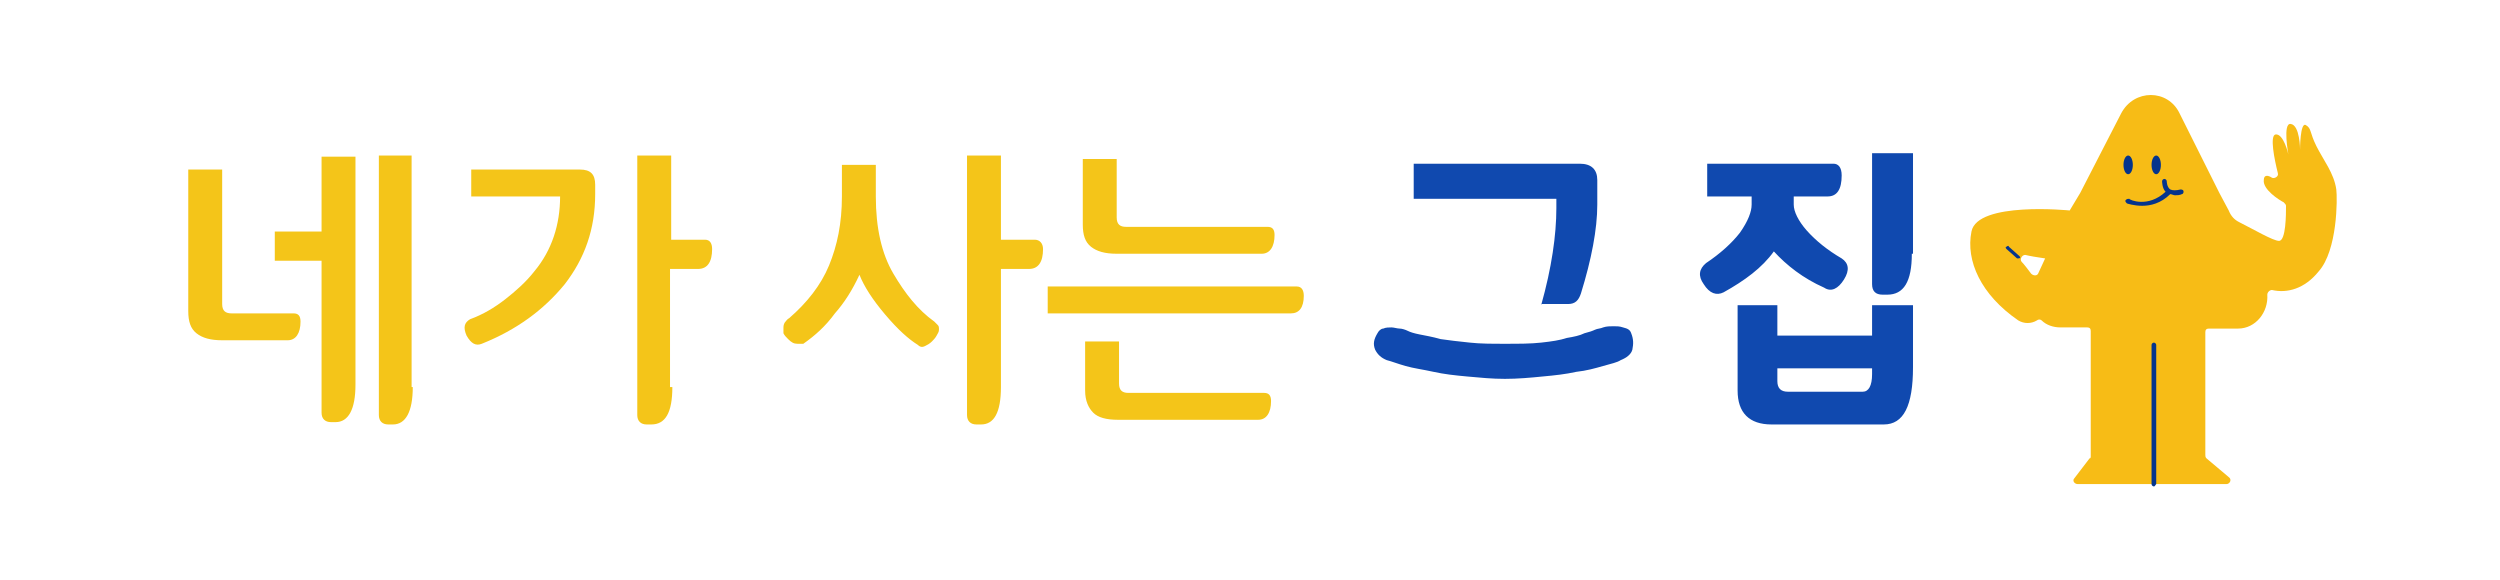
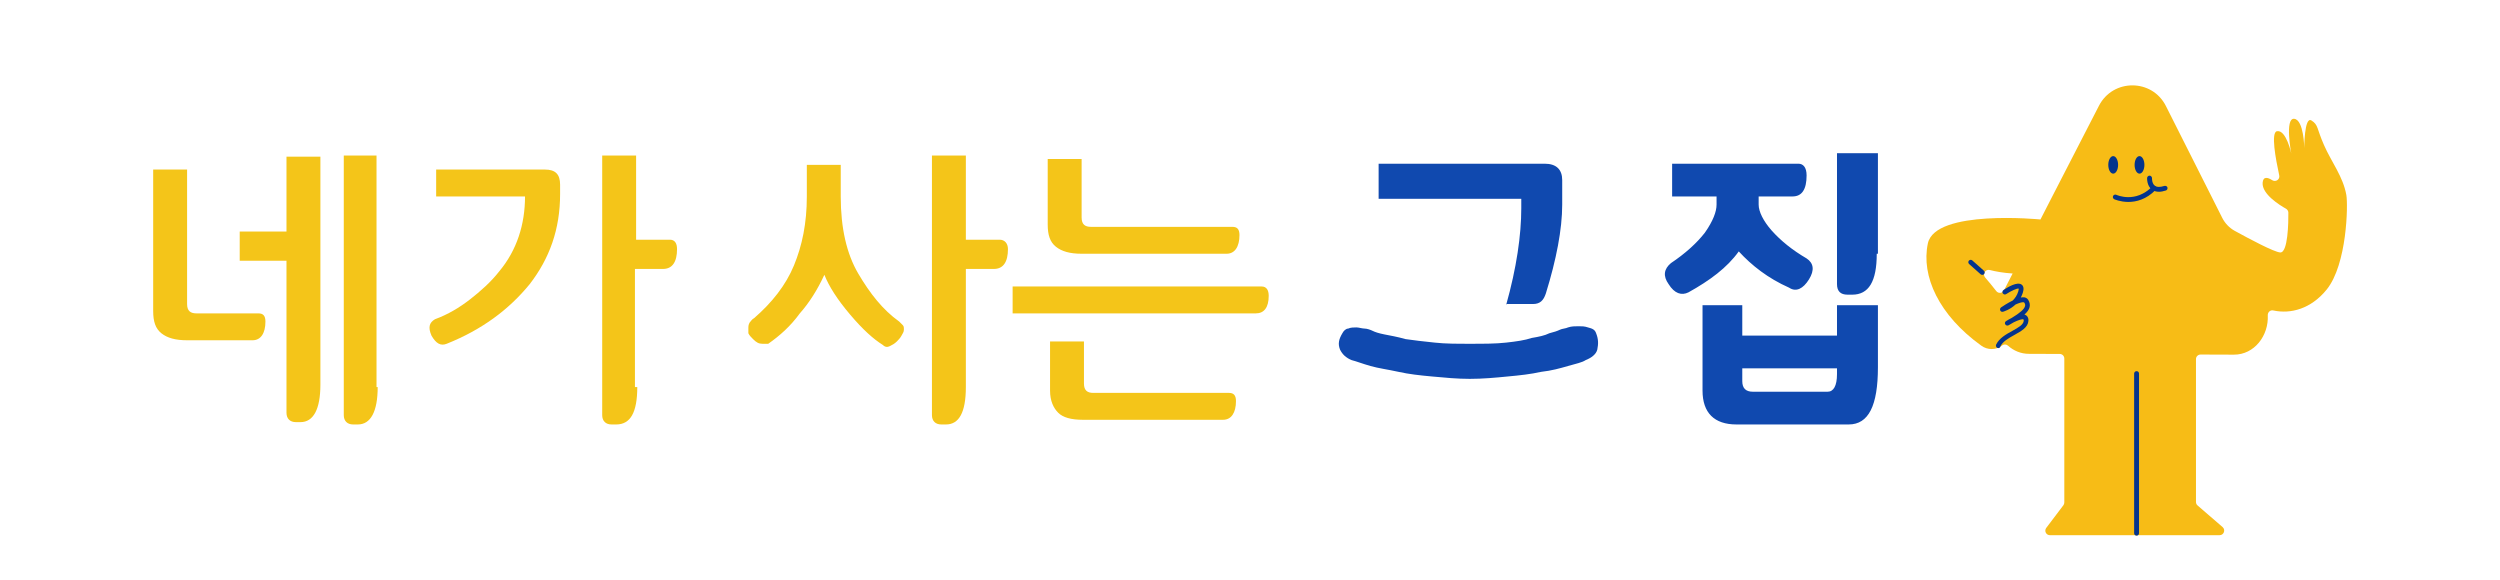
<svg xmlns="http://www.w3.org/2000/svg" version="1.1" id="Layer_1" x="0px" y="0px" viewBox="0 0 213.8 49.6" style="enable-background:new 0 0 213.8 49.6;" xml:space="preserve">
  <style type="text/css">
	.st0{enable-background:new    ;}
	.st1{fill:#F4C519;}
	.st2{fill:#1049AF;}
	.st3{fill:#F7BC16;}
	.st4{fill:#04348C;}
- 	.st5{fill:none;}
</style>
  <g class="st0">
-     <path class="st1" d="M16.1,14.5H19V26c0,0.6,0.3,0.8,0.8,0.8h5.3c0.4,0,0.6,0.2,0.6,0.7c0,1-0.4,1.6-1.1,1.6H19   c-1,0-1.7-0.2-2.2-0.6c-0.5-0.4-0.7-1-0.7-1.9V14.5z M23.5,19.8h4v-6.4h2.9v19.5c0,2.1-0.6,3.2-1.7,3.2h-0.4   c-0.5,0-0.8-0.3-0.8-0.8v-13h-4V19.8z M35.3,33.1c0,2.1-0.6,3.2-1.7,3.2h-0.4c-0.5,0-0.8-0.3-0.8-0.8V13.3h2.8V33.1z" />
-     <path class="st1" d="M50.9,16.6c0,3-0.9,5.5-2.6,7.7c-1.8,2.2-4.1,3.9-7.1,5.1c-0.5,0.2-0.9,0-1.3-0.7c-0.3-0.7-0.2-1.1,0.3-1.4   c1.1-0.4,2.1-1,3-1.7c0.9-0.7,1.8-1.5,2.5-2.4c1.5-1.8,2.2-4,2.2-6.4h-7.6v-2.3h9.3c0.9,0,1.3,0.4,1.3,1.3V16.6z M57.5,33.1   c0,2.2-0.6,3.2-1.8,3.2h-0.4c-0.5,0-0.8-0.3-0.8-0.8V13.3h2.9v7.2h2.9c0.4,0,0.6,0.3,0.6,0.8c0,1.1-0.4,1.7-1.2,1.7h-2.4V33.1z" />
+     <path class="st1" d="M13.1,14.5H16V26c0,0.6,0.3,0.8,0.8,0.8h5.3c0.4,0,0.6,0.2,0.6,0.7c0,1-0.4,1.6-1.1,1.6H16   c-1,0-1.7-0.2-2.2-0.6s-0.7-1-0.7-1.9C13.1,26.6,13.1,14.5,13.1,14.5z M20.5,19.8h4v-6.4h2.9v19.5c0,2.1-0.6,3.2-1.7,3.2h-0.4   c-0.5,0-0.8-0.3-0.8-0.8v-13h-4V19.8z M32.3,33.1c0,2.1-0.6,3.2-1.7,3.2h-0.4c-0.5,0-0.8-0.3-0.8-0.8V13.3h2.8v19.8H32.3z" />
+     <path class="st1" d="M47.9,16.6c0,3-0.9,5.5-2.6,7.7c-1.8,2.2-4.1,3.9-7.1,5.1c-0.5,0.2-0.9,0-1.3-0.7c-0.3-0.7-0.2-1.1,0.3-1.4   c1.1-0.4,2.1-1,3-1.7s1.8-1.5,2.5-2.4c1.5-1.8,2.2-4,2.2-6.4h-7.6v-2.3h9.3c0.9,0,1.3,0.4,1.3,1.3C47.9,15.8,47.9,16.6,47.9,16.6z    M54.5,33.1c0,2.2-0.6,3.2-1.8,3.2h-0.4c-0.5,0-0.8-0.3-0.8-0.8V13.3h2.9v7.2h2.9c0.4,0,0.6,0.3,0.6,0.8c0,1.1-0.4,1.7-1.2,1.7   h-2.4v10.1H54.5z" />
  </g>
  <g class="st0">
-     <path class="st1" d="M68.7,29.4c0,0-0.2,0-0.5,0c-0.3,0-0.5-0.1-0.8-0.4c-0.2-0.2-0.3-0.3-0.4-0.5C67,28.4,67,28.2,67,28.1   c0-0.2,0-0.3,0.1-0.5c0.1-0.1,0.2-0.3,0.4-0.4c1.5-1.3,2.7-2.8,3.4-4.5s1.1-3.6,1.1-5.9v-2.7h2.9v2.7c0,2.7,0.5,4.9,1.5,6.6   s2.1,3.1,3.5,4.1c0.1,0.1,0.2,0.2,0.3,0.3c0.1,0.1,0.1,0.2,0.1,0.4c0,0.2-0.1,0.3-0.2,0.5c-0.1,0.2-0.3,0.4-0.4,0.5   c-0.2,0.2-0.4,0.3-0.6,0.4c-0.2,0.1-0.4,0.1-0.6-0.1c-0.8-0.5-1.7-1.3-2.8-2.6c-1.1-1.3-1.8-2.4-2.2-3.4c-0.6,1.3-1.3,2.4-2.1,3.3   C70.6,27.9,69.7,28.7,68.7,29.4z M85.6,33.1c0,2.2-0.6,3.2-1.7,3.2h-0.4c-0.5,0-0.8-0.3-0.8-0.8V13.3h2.9v7.2h2.9   c0.4,0,0.7,0.3,0.7,0.8c0,1.1-0.4,1.7-1.2,1.7h-2.4V33.1z" />
-     <path class="st1" d="M89.6,24.5h21.3c0.4,0,0.6,0.3,0.6,0.8c0,1-0.4,1.5-1.1,1.5H89.6V24.5z M92.6,13.6h2.9v5   c0,0.6,0.3,0.8,0.8,0.8h12.1c0.4,0,0.6,0.2,0.6,0.7c0,1-0.4,1.6-1.1,1.6H95.5c-1,0-1.7-0.2-2.2-0.6s-0.7-1-0.7-1.9V13.6z    M92.8,29.2h2.9v3.6c0,0.6,0.3,0.8,0.8,0.8h11.6c0.4,0,0.6,0.2,0.6,0.7c0,1-0.4,1.6-1.1,1.6h-12c-1,0-1.7-0.2-2.1-0.6   c-0.4-0.4-0.7-1-0.7-1.9V29.2z" />
+     <path class="st1" d="M65.7,29.4c0,0-0.2,0-0.5,0s-0.5-0.1-0.8-0.4c-0.2-0.2-0.3-0.3-0.4-0.5c0-0.1,0-0.3,0-0.4c0-0.2,0-0.3,0.1-0.5   c0.1-0.1,0.2-0.3,0.4-0.4c1.5-1.3,2.7-2.8,3.4-4.5s1.1-3.6,1.1-5.9v-2.7h2.9v2.7c0,2.7,0.5,4.9,1.5,6.6s2.1,3.1,3.5,4.1   c0.1,0.1,0.2,0.2,0.3,0.3c0.1,0.1,0.1,0.2,0.1,0.4c0,0.2-0.1,0.3-0.2,0.5s-0.3,0.4-0.4,0.5c-0.2,0.2-0.4,0.3-0.6,0.4   s-0.4,0.1-0.6-0.1c-0.8-0.5-1.7-1.3-2.8-2.6c-1.1-1.3-1.8-2.4-2.2-3.4c-0.6,1.3-1.3,2.4-2.1,3.3C67.6,27.9,66.7,28.7,65.7,29.4z    M82.6,33.1c0,2.2-0.6,3.2-1.7,3.2h-0.4c-0.5,0-0.8-0.3-0.8-0.8V13.3h2.9v7.2h2.9c0.4,0,0.7,0.3,0.7,0.8c0,1.1-0.4,1.7-1.2,1.7   h-2.4V33.1z" />
+     <path class="st1" d="M86.6,24.5h21.3c0.4,0,0.6,0.3,0.6,0.8c0,1-0.4,1.5-1.1,1.5H86.6V24.5z M89.6,13.6h2.9v5   c0,0.6,0.3,0.8,0.8,0.8h12.1c0.4,0,0.6,0.2,0.6,0.7c0,1-0.4,1.6-1.1,1.6H92.5c-1,0-1.7-0.2-2.2-0.6s-0.7-1-0.7-1.9   C89.6,19.2,89.6,13.6,89.6,13.6z M89.8,29.2h2.9v3.6c0,0.6,0.3,0.8,0.8,0.8h11.6c0.4,0,0.6,0.2,0.6,0.7c0,1-0.4,1.6-1.1,1.6h-12   c-1,0-1.7-0.2-2.1-0.6c-0.4-0.4-0.7-1-0.7-1.9C89.8,33.4,89.8,29.2,89.8,29.2z" />
  </g>
  <g class="st0">
-     <path class="st2" d="M139.5,28.5c0.2,0.5,0.2,0.9,0.1,1.4c-0.1,0.4-0.5,0.7-1,0.9c-0.3,0.2-0.8,0.3-1.5,0.5   c-0.7,0.2-1.4,0.4-2.3,0.5c-0.9,0.2-1.8,0.3-2.9,0.4c-1,0.1-2.1,0.2-3.2,0.2c-1.1,0-2.1-0.1-3.2-0.2c-1.1-0.1-2-0.2-2.9-0.4   c-0.9-0.2-1.7-0.3-2.4-0.5c-0.7-0.2-1.2-0.4-1.6-0.5c-0.5-0.2-0.8-0.5-1-0.9c-0.2-0.5-0.1-0.9,0.2-1.4c0.1-0.2,0.3-0.4,0.5-0.4   c0.2-0.1,0.5-0.1,0.7-0.1c0.2,0,0.5,0.1,0.7,0.1s0.5,0.1,0.7,0.2c0.2,0.1,0.5,0.2,1,0.3s1.1,0.2,1.8,0.4c0.7,0.1,1.5,0.2,2.5,0.3   c0.9,0.1,1.9,0.1,3,0.1c1.2,0,2.2,0,3.1-0.1c0.9-0.1,1.6-0.2,2.2-0.4c0.6-0.1,1.1-0.2,1.5-0.4c0.4-0.1,0.7-0.2,0.9-0.3   c0.2-0.1,0.5-0.1,0.7-0.2c0.3-0.1,0.6-0.1,0.9-0.1c0.3,0,0.5,0,0.8,0.1C139.2,28.1,139.4,28.2,139.5,28.5z M131.8,26.1   c0.9-3.2,1.3-6,1.3-8.3v-0.8h-12.2V14h14.2c1,0,1.5,0.5,1.5,1.4v2.1c0,2.1-0.5,4.7-1.4,7.6c-0.2,0.6-0.5,0.9-1.1,0.9H131.8z" />
+     <path class="st2" d="M136.5,28.5c0.2,0.5,0.2,0.9,0.1,1.4c-0.1,0.4-0.5,0.7-1,0.9c-0.3,0.2-0.8,0.3-1.5,0.5s-1.4,0.4-2.3,0.5   c-0.9,0.2-1.8,0.3-2.9,0.4c-1,0.1-2.1,0.2-3.2,0.2c-1.1,0-2.1-0.1-3.2-0.2c-1.1-0.1-2-0.2-2.9-0.4c-0.9-0.2-1.7-0.3-2.4-0.5   c-0.7-0.2-1.2-0.4-1.6-0.5c-0.5-0.2-0.8-0.5-1-0.9c-0.2-0.5-0.1-0.9,0.2-1.4c0.1-0.2,0.3-0.4,0.5-0.4c0.2-0.1,0.5-0.1,0.7-0.1   s0.5,0.1,0.7,0.1s0.5,0.1,0.7,0.2s0.5,0.2,1,0.3s1.1,0.2,1.8,0.4c0.7,0.1,1.5,0.2,2.5,0.3c0.9,0.1,1.9,0.1,3,0.1   c1.2,0,2.2,0,3.1-0.1c0.9-0.1,1.6-0.2,2.2-0.4c0.6-0.1,1.1-0.2,1.5-0.4c0.4-0.1,0.7-0.2,0.9-0.3c0.2-0.1,0.5-0.1,0.7-0.2   c0.3-0.1,0.6-0.1,0.9-0.1c0.3,0,0.5,0,0.8,0.1C136.2,28.1,136.4,28.2,136.5,28.5z M128.8,26.1c0.9-3.2,1.3-6,1.3-8.3V17h-12.2v-3   h14.2c1,0,1.5,0.5,1.5,1.4v2.1c0,2.1-0.5,4.7-1.4,7.6c-0.2,0.6-0.5,0.9-1.1,0.9h-2.3V26.1z" />
  </g>
  <g class="st0">
-     <path class="st2" d="M145.9,14h10.9c0.4,0,0.7,0.3,0.7,1c0,1.2-0.4,1.8-1.2,1.8h-2.9v0.7c0,0.6,0.4,1.4,1.1,2.2   c0.8,0.9,1.8,1.7,3,2.4c0.6,0.4,0.7,1,0.2,1.8c-0.5,0.8-1.1,1.1-1.7,0.7c-1.8-0.8-3.2-1.9-4.3-3.1c-1,1.4-2.5,2.5-4.3,3.5   c-0.6,0.3-1.2,0.1-1.7-0.7c-0.5-0.7-0.4-1.3,0.2-1.8c1.2-0.8,2.2-1.7,2.9-2.6c0.7-1,1-1.8,1-2.4v-0.7h-3.8V14z M152,26.1v2.6h8.1   v-2.6h3.5v5.3c0,3.3-0.8,4.9-2.5,4.9h-9.6c-1.9,0-2.9-1-2.9-2.9v-7.3H152z M152.9,33.5h6.4c0.5,0,0.8-0.5,0.8-1.5v-0.5H152v1.1   C152,33.2,152.3,33.5,152.9,33.5z M163.5,21.7c0,2.4-0.7,3.5-2.1,3.5H161c-0.6,0-0.9-0.3-0.9-0.9V13.1h3.5V21.7z" />
+     <path class="st2" d="M142.9,14h10.9c0.4,0,0.7,0.3,0.7,1c0,1.2-0.4,1.8-1.2,1.8h-2.9v0.7c0,0.6,0.4,1.4,1.1,2.2   c0.8,0.9,1.8,1.7,3,2.4c0.6,0.4,0.7,1,0.2,1.8s-1.1,1.1-1.7,0.7c-1.8-0.8-3.2-1.9-4.3-3.1c-1,1.4-2.5,2.5-4.3,3.5   c-0.6,0.3-1.2,0.1-1.7-0.7c-0.5-0.7-0.4-1.3,0.2-1.8c1.2-0.8,2.2-1.7,2.9-2.6c0.7-1,1-1.8,1-2.4v-0.7H143V14H142.9z M149,26.1v2.6   h8.1v-2.6h3.5v5.3c0,3.3-0.8,4.9-2.5,4.9h-9.6c-1.9,0-2.9-1-2.9-2.9v-7.3C145.6,26.1,149,26.1,149,26.1z M149.9,33.5h6.4   c0.5,0,0.8-0.5,0.8-1.5v-0.5H149v1.1C149,33.2,149.3,33.5,149.9,33.5z M160.5,21.7c0,2.4-0.7,3.5-2.1,3.5H158   c-0.6,0-0.9-0.3-0.9-0.9V13.1h3.5v8.6H160.5z" />
  </g>
  <g>
-     <path class="st3" d="M199.8,16.2c-0.2-1.4-1.1-2.5-1.7-3.7s-0.4-1.5-0.9-1.8s-0.5,2.1-0.5,2.1s0-2.1-0.8-2.2   c-0.7-0.1-0.2,2.6-0.2,2.6s-0.4-1.8-1.1-1.7c-0.5,0.1-0.1,2.1,0.2,3.3c0.1,0.3-0.3,0.5-0.5,0.4c-0.3-0.2-0.7-0.3-0.7,0.2   c-0.1,0.8,1.3,1.7,1.7,1.9c0.1,0.1,0.2,0.2,0.2,0.3c0,0.7,0,3-0.6,3c-0.5,0-2.2-1-3.4-1.6c-0.4-0.2-0.7-0.5-0.9-1l-0.8-1.5   l-3.4-6.8c-1-2.1-3.9-2.1-5,0l-3.5,6.8L177,18l0,0c0,0-7.9-0.8-8.4,1.8c-0.5,2.5,0.8,5.4,4,7.6c0.5,0.3,1.1,0.3,1.6,0l0,0l0,0l0,0   c0.1-0.1,0.3-0.1,0.4,0c0.4,0.4,1,0.6,1.6,0.6h2.3c0.2,0,0.3,0.1,0.3,0.3V39c0,0.1,0,0.2-0.1,0.2l-1.3,1.7c-0.2,0.2,0,0.5,0.3,0.5   h6.1h6.6c0.3,0,0.5-0.4,0.2-0.6l-1.9-1.6c-0.1-0.1-0.1-0.2-0.1-0.3V28.4c0-0.2,0.1-0.3,0.3-0.3h2.5c1.5,0,2.6-1.4,2.5-2.9   c0-0.2,0.2-0.4,0.4-0.4c1.3,0.3,2.8-0.1,4-1.6C199.9,21.4,199.9,17,199.8,16.2z M172.9,22.4c-0.2-0.2,0-0.6,0.3-0.6   c0.4,0.1,1,0.2,1.7,0.3l0,0l-0.6,1.3c-0.1,0.2-0.4,0.2-0.6,0C173.4,23,173.1,22.6,172.9,22.4z" />
-     <path class="st4" d="M184.2,41.6c-0.1,0-0.2-0.1-0.2-0.2V29.5c0-0.1,0.1-0.2,0.2-0.2c0.1,0,0.2,0.1,0.2,0.2v11.9   C184.3,41.5,184.3,41.6,184.2,41.6z" />
-     <path class="st4" d="M172.6,22.1h-0.1l-0.9-0.8c-0.1-0.1-0.1-0.2,0-0.2c0.1-0.1,0.2-0.1,0.2,0l0.9,0.8   C172.8,22,172.8,22.1,172.6,22.1C172.8,22.1,172.7,22.1,172.6,22.1z" />
-     <path class="st5" d="M173.9,27.6C173.8,27.6,173.8,27.6,173.9,27.6c-0.2-0.1-0.2-0.2-0.2-0.3c0.2-0.5,0.7-0.8,1.2-1   c0.4-0.2,0.8-0.5,0.9-0.8c0-0.1,0-0.1,0-0.1c-0.1,0-0.4,0-0.7,0.2c-0.1,0.1-0.2,0.1-0.4,0.2c-0.1,0-0.2,0-0.2-0.1   c-0.1-0.1,0-0.2,0.1-0.2s0.2-0.1,0.4-0.2c0.6-0.4,0.9-0.7,1-0.9c0-0.1,0-0.2-0.1-0.3l0,0c-0.1,0-0.4,0-0.6,0.2   c-0.4,0.4-0.9,0.5-0.9,0.5c-0.1,0-0.2,0-0.2-0.1s0-0.2,0.1-0.2c0.1-0.1,0.5-0.3,0.9-0.5c0.2-0.2,0.3-0.4,0.4-0.7c0-0.1,0-0.2,0-0.2   c-0.1,0-0.6,0.2-0.9,0.4c-0.1,0.1-0.2,0-0.2,0s0-0.2,0.1-0.2c0.3-0.2,1-0.6,1.4-0.4c0.1,0.1,0.2,0.3,0.1,0.6c0,0.1-0.1,0.2-0.1,0.4   c0.1,0,0.2,0,0.3,0s0.2,0.1,0.3,0.2c0.1,0.2,0.1,0.4,0.1,0.5c-0.1,0.2-0.2,0.4-0.4,0.5h0.1c0.1,0.1,0.2,0.2,0.2,0.4   c0,0.5-0.5,0.8-1,1c-0.4,0.2-0.9,0.5-1.1,0.9C174,27.6,173.9,27.6,173.9,27.6z" />
-     <ellipse class="st4" cx="182" cy="14.1" rx="0.4" ry="0.8" />
-     <ellipse class="st4" cx="184.4" cy="14.1" rx="0.4" ry="0.8" />
-     <path class="st4" d="M186.5,16.2c-0.4,0.1-0.7,0.1-0.9,0c-0.3-0.2-0.3-0.7-0.3-0.7c0-0.1-0.1-0.2-0.2-0.2c-0.1,0-0.2,0.1-0.2,0.2   c0,0,0,0.6,0.3,0.9c-1.5,1.4-3.1,0.7-3.1,0.6c-0.1,0-0.2,0-0.3,0.1s0,0.2,0.1,0.3c0,0,0.6,0.2,1.3,0.2s1.6-0.2,2.4-1   c0.1,0,0.3,0.1,0.4,0.1c0.2,0,0.4,0,0.6-0.1c0.1,0,0.2-0.2,0.1-0.3C186.8,16.3,186.6,16.2,186.5,16.2z" />
+     <path class="st3" d="M200.66,16.68c-0.28-1.58-1.28-2.83-1.91-4.27c-0.64-1.44-0.47-1.73-1.08-2.11c-0.61-0.37-0.61,2.36-0.61,2.36   s-0.03-2.41-0.86-2.5c-0.83-0.08-0.25,2.97-0.25,2.97s-0.43-2.05-1.22-1.91c-0.54,0.09-0.12,2.35,0.19,3.78   c0.08,0.34-0.3,0.6-0.6,0.41c-0.39-0.25-0.78-0.34-0.82,0.22c-0.07,0.97,1.45,1.91,2,2.22c0.12,0.07,0.2,0.2,0.2,0.34   c0.01,0.81-0.03,3.45-0.7,3.4c-0.53-0.04-2.58-1.13-3.89-1.85c-0.45-0.25-0.82-0.63-1.06-1.1l-0.88-1.75l-3.94-7.82   c-1.18-2.35-4.53-2.36-5.73-0.02l-4.01,7.79l-0.99,1.93v0c0,0-9.01-0.9-9.63,2.05c-0.59,2.8,0.95,6.14,4.57,8.74   c0.53,0.39,1.26,0.39,1.78-0.01c0.01-0.01,0.01-0.01,0.02-0.02c0,0,0,0,0,0l0,0c0.15-0.1,0.35-0.09,0.48,0.03   c0.48,0.43,1.1,0.7,1.79,0.7l2.64,0.01c0.22,0,0.39,0.18,0.39,0.39v12.31c0,0.09-0.03,0.17-0.08,0.24L175,45.14   c-0.2,0.26-0.02,0.63,0.31,0.63h6.99h7.52c0.36,0,0.53-0.45,0.26-0.69l-2.14-1.85c-0.09-0.07-0.14-0.18-0.14-0.3V30.71   c0-0.22,0.18-0.39,0.39-0.39l2.85,0.01c1.75,0.01,2.99-1.63,2.9-3.37c-0.01-0.26,0.22-0.47,0.47-0.41   c1.47,0.32,3.22-0.12,4.57-1.79C200.72,22.6,200.81,17.54,200.66,16.68z M169.77,23.73c-0.25-0.29,0.02-0.73,0.39-0.64   c0.51,0.13,1.17,0.25,1.96,0.3l0,0l-0.74,1.44c-0.13,0.26-0.49,0.29-0.66,0.06C170.4,24.48,170.07,24.08,169.77,23.73z" />
+     <path class="st4" d="M182.72,45.81c-0.11,0-0.21-0.09-0.21-0.21V31.95c0-0.11,0.09-0.21,0.21-0.21s0.21,0.09,0.21,0.21V45.6   C182.93,45.72,182.83,45.81,182.72,45.81z" />
+     <path class="st4" d="M169.53,23.51c-0.05,0-0.1-0.02-0.14-0.05l-0.99-0.88c-0.09-0.08-0.09-0.21-0.02-0.29   c0.08-0.09,0.21-0.09,0.29-0.02l0.99,0.88c0.09,0.08,0.09,0.21,0.02,0.29C169.64,23.48,169.58,23.51,169.53,23.51z" />
+     <path class="st4" d="M170.9,29.77c-0.03,0-0.06-0.01-0.09-0.02c-0.1-0.05-0.15-0.17-0.1-0.28c0.26-0.55,0.85-0.88,1.38-1.17   c0.49-0.27,0.96-0.53,0.98-0.87c0.01-0.07-0.01-0.1-0.02-0.11c-0.1-0.06-0.44,0.05-0.83,0.24c-0.14,0.08-0.29,0.17-0.45,0.26   c-0.1,0.05-0.22,0.02-0.28-0.08c-0.06-0.1-0.03-0.22,0.07-0.28c0.1-0.06,0.27-0.17,0.48-0.27c0.7-0.42,1.08-0.75,1.14-1.01   c0.03-0.1,0.01-0.2-0.07-0.31c0,0-0.01-0.01-0.04-0.02c-0.14-0.03-0.4,0.06-0.7,0.19c-0.49,0.46-1.04,0.61-1.07,0.62   c-0.1,0.03-0.2-0.02-0.24-0.11c-0.04-0.09-0.01-0.2,0.07-0.26c0.13-0.09,0.55-0.37,1-0.59c0.19-0.19,0.37-0.44,0.47-0.77   c0.05-0.15,0.04-0.22,0.04-0.25c-0.13-0.04-0.64,0.19-1.07,0.47c-0.09,0.06-0.22,0.04-0.29-0.06c-0.06-0.09-0.04-0.22,0.06-0.29   c0.34-0.23,1.18-0.74,1.55-0.46c0.17,0.13,0.21,0.36,0.1,0.7c-0.05,0.14-0.1,0.28-0.17,0.4c0.12-0.02,0.23-0.02,0.32-0.01   c0.13,0.03,0.24,0.1,0.31,0.21c0.13,0.21,0.17,0.42,0.12,0.63c-0.05,0.2-0.19,0.41-0.44,0.63c0.04,0.01,0.08,0.03,0.12,0.05   c0.11,0.07,0.24,0.2,0.22,0.49c-0.04,0.56-0.6,0.87-1.19,1.2c-0.5,0.28-1.01,0.56-1.21,0.99C171.05,29.72,170.98,29.77,170.9,29.77   z" />
+     <ellipse class="st4" cx="180.72" cy="14.1" rx="0.42" ry="0.75" />
+     <ellipse class="st4" cx="182.97" cy="14.1" rx="0.42" ry="0.75" />
+     <path class="st4" d="M182.02,17.27c-0.7,0-1.2-0.23-1.21-0.23c-0.1-0.05-0.15-0.17-0.1-0.28c0.05-0.1,0.17-0.15,0.28-0.1   c0.07,0.03,1.64,0.74,3.07-0.71c0.08-0.08,0.21-0.08,0.29,0c0.08,0.08,0.08,0.21,0,0.29C183.55,17.06,182.69,17.27,182.02,17.27z" />
+     <path class="st4" d="M184.64,16.4c-0.24,0-0.45-0.06-0.62-0.19c-0.43-0.33-0.4-0.96-0.4-0.99c0.01-0.11,0.1-0.2,0.22-0.2   c0.11,0.01,0.2,0.1,0.2,0.22c0,0.01-0.02,0.44,0.24,0.64c0.17,0.13,0.45,0.14,0.82,0.02c0.11-0.03,0.23,0.03,0.26,0.13   c0.03,0.11-0.03,0.23-0.13,0.26C185.01,16.36,184.81,16.4,184.64,16.4z" />
  </g>
</svg>
